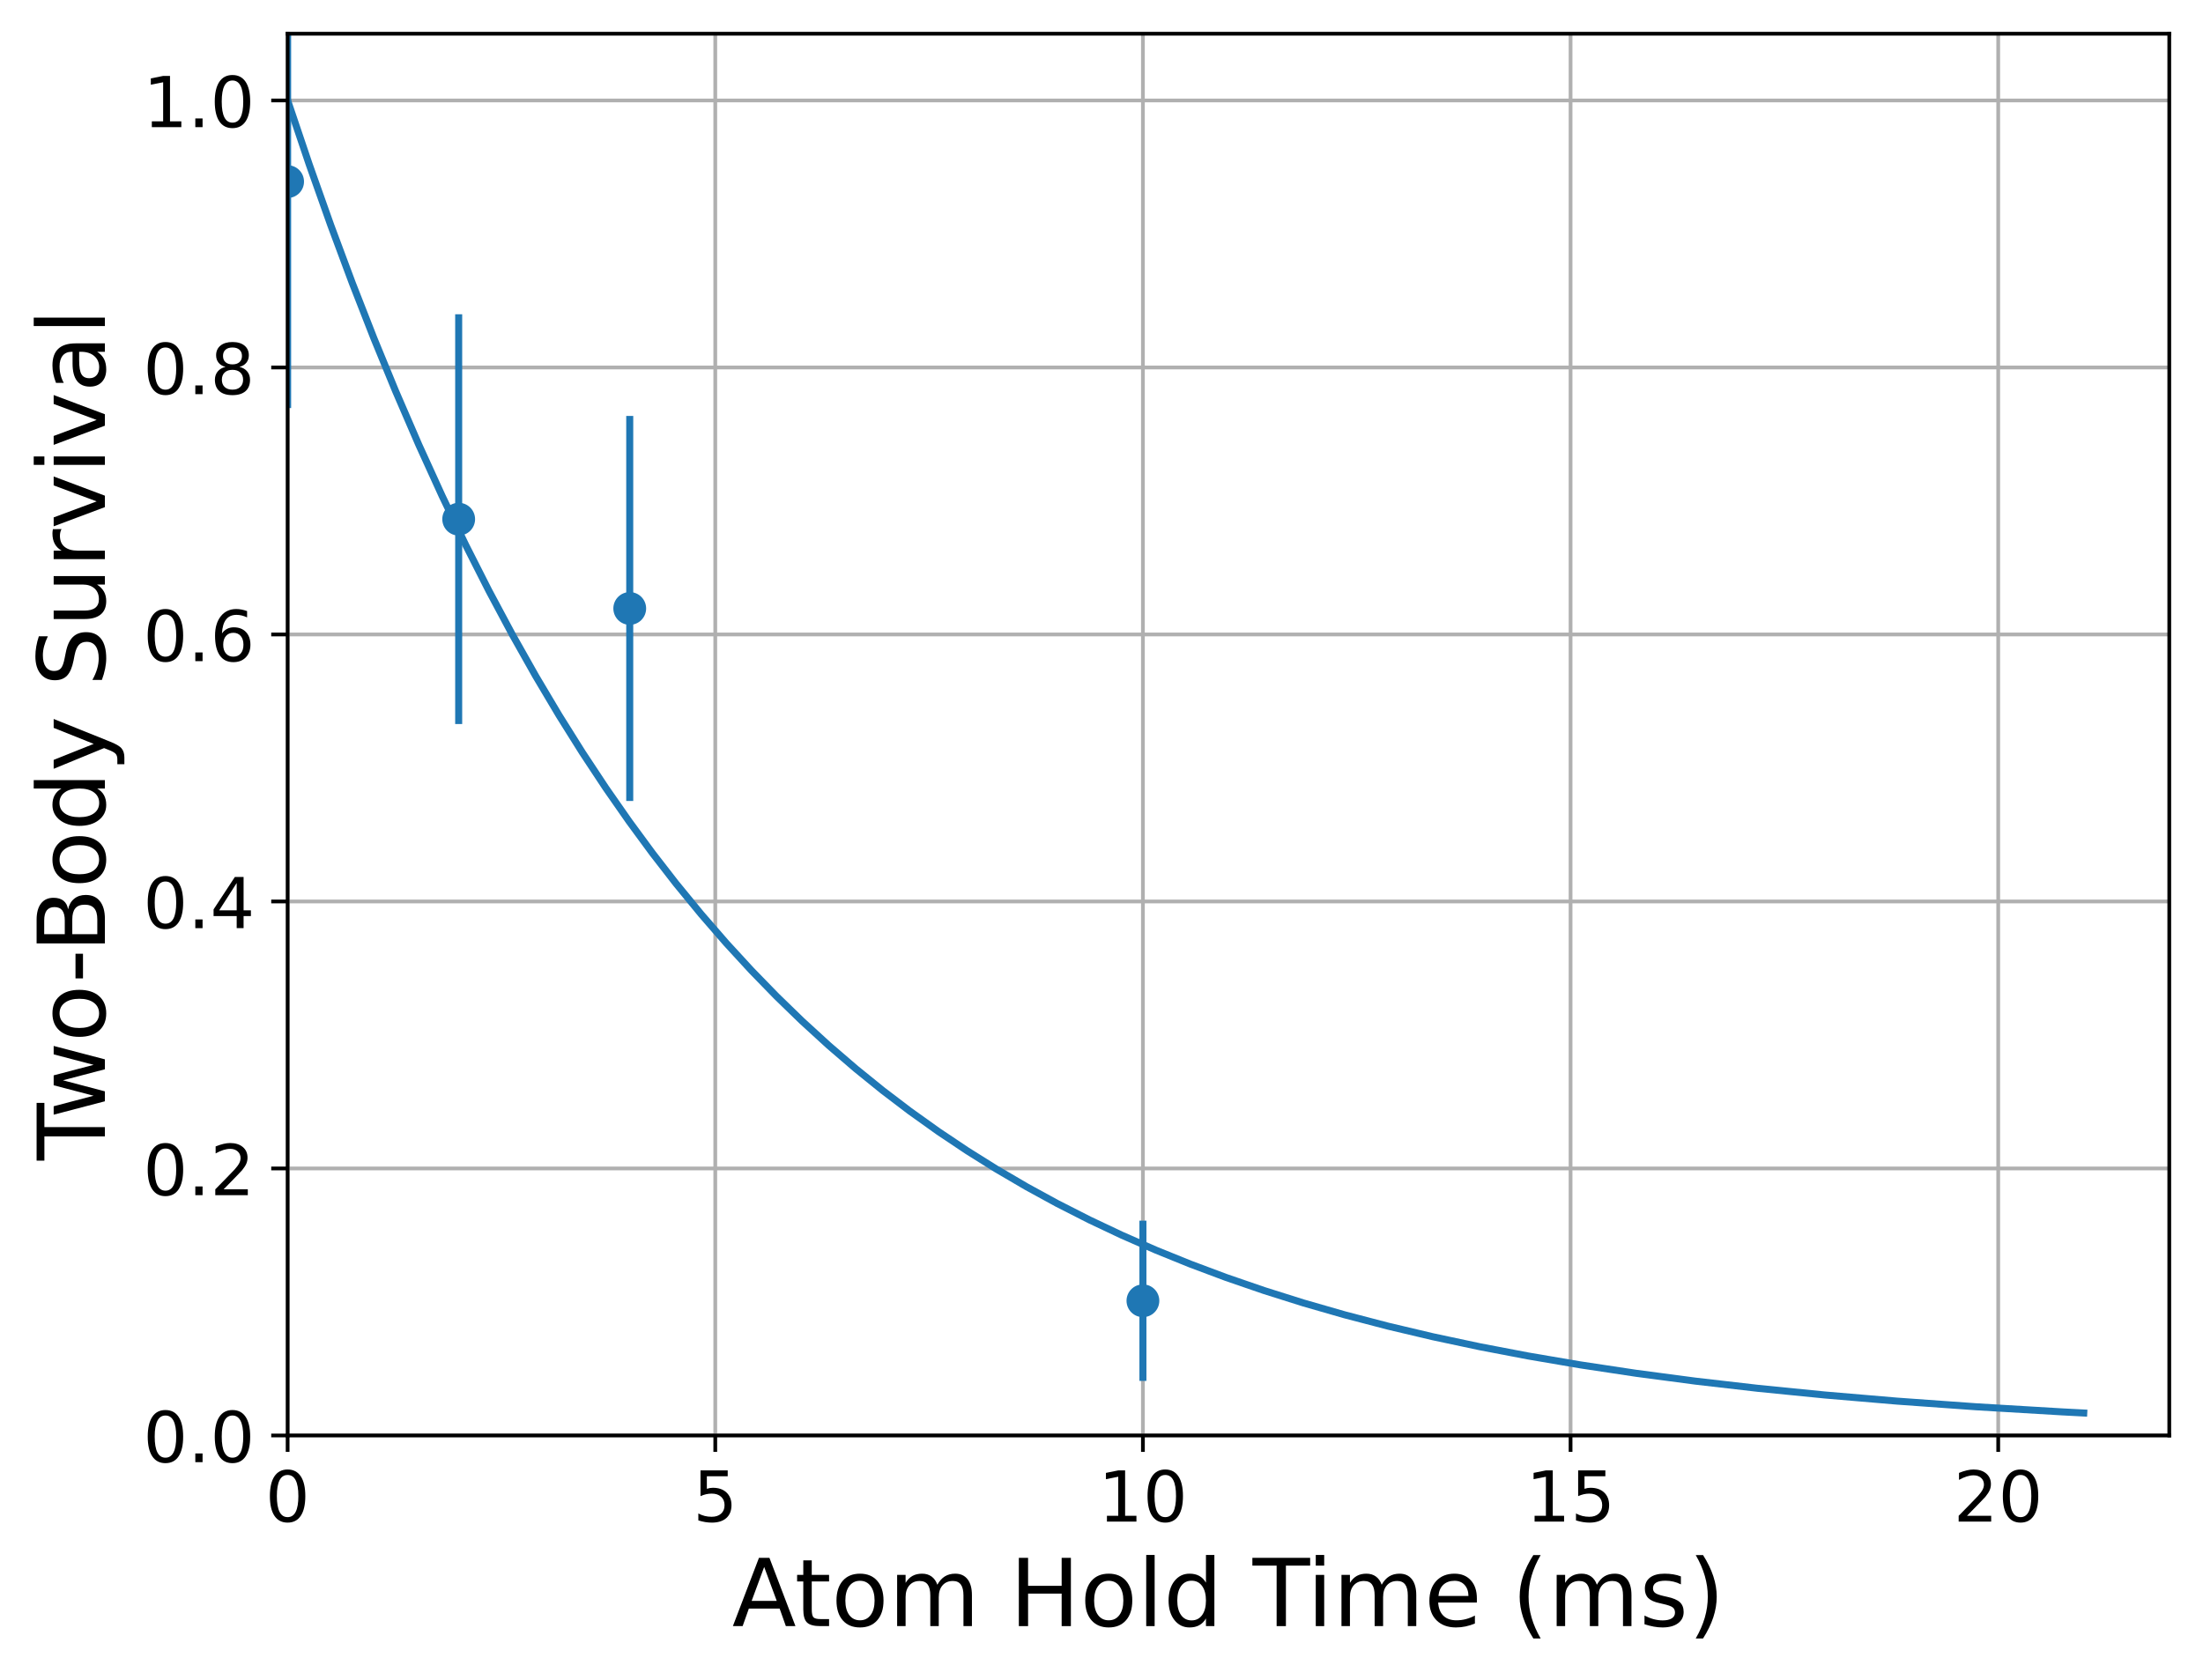
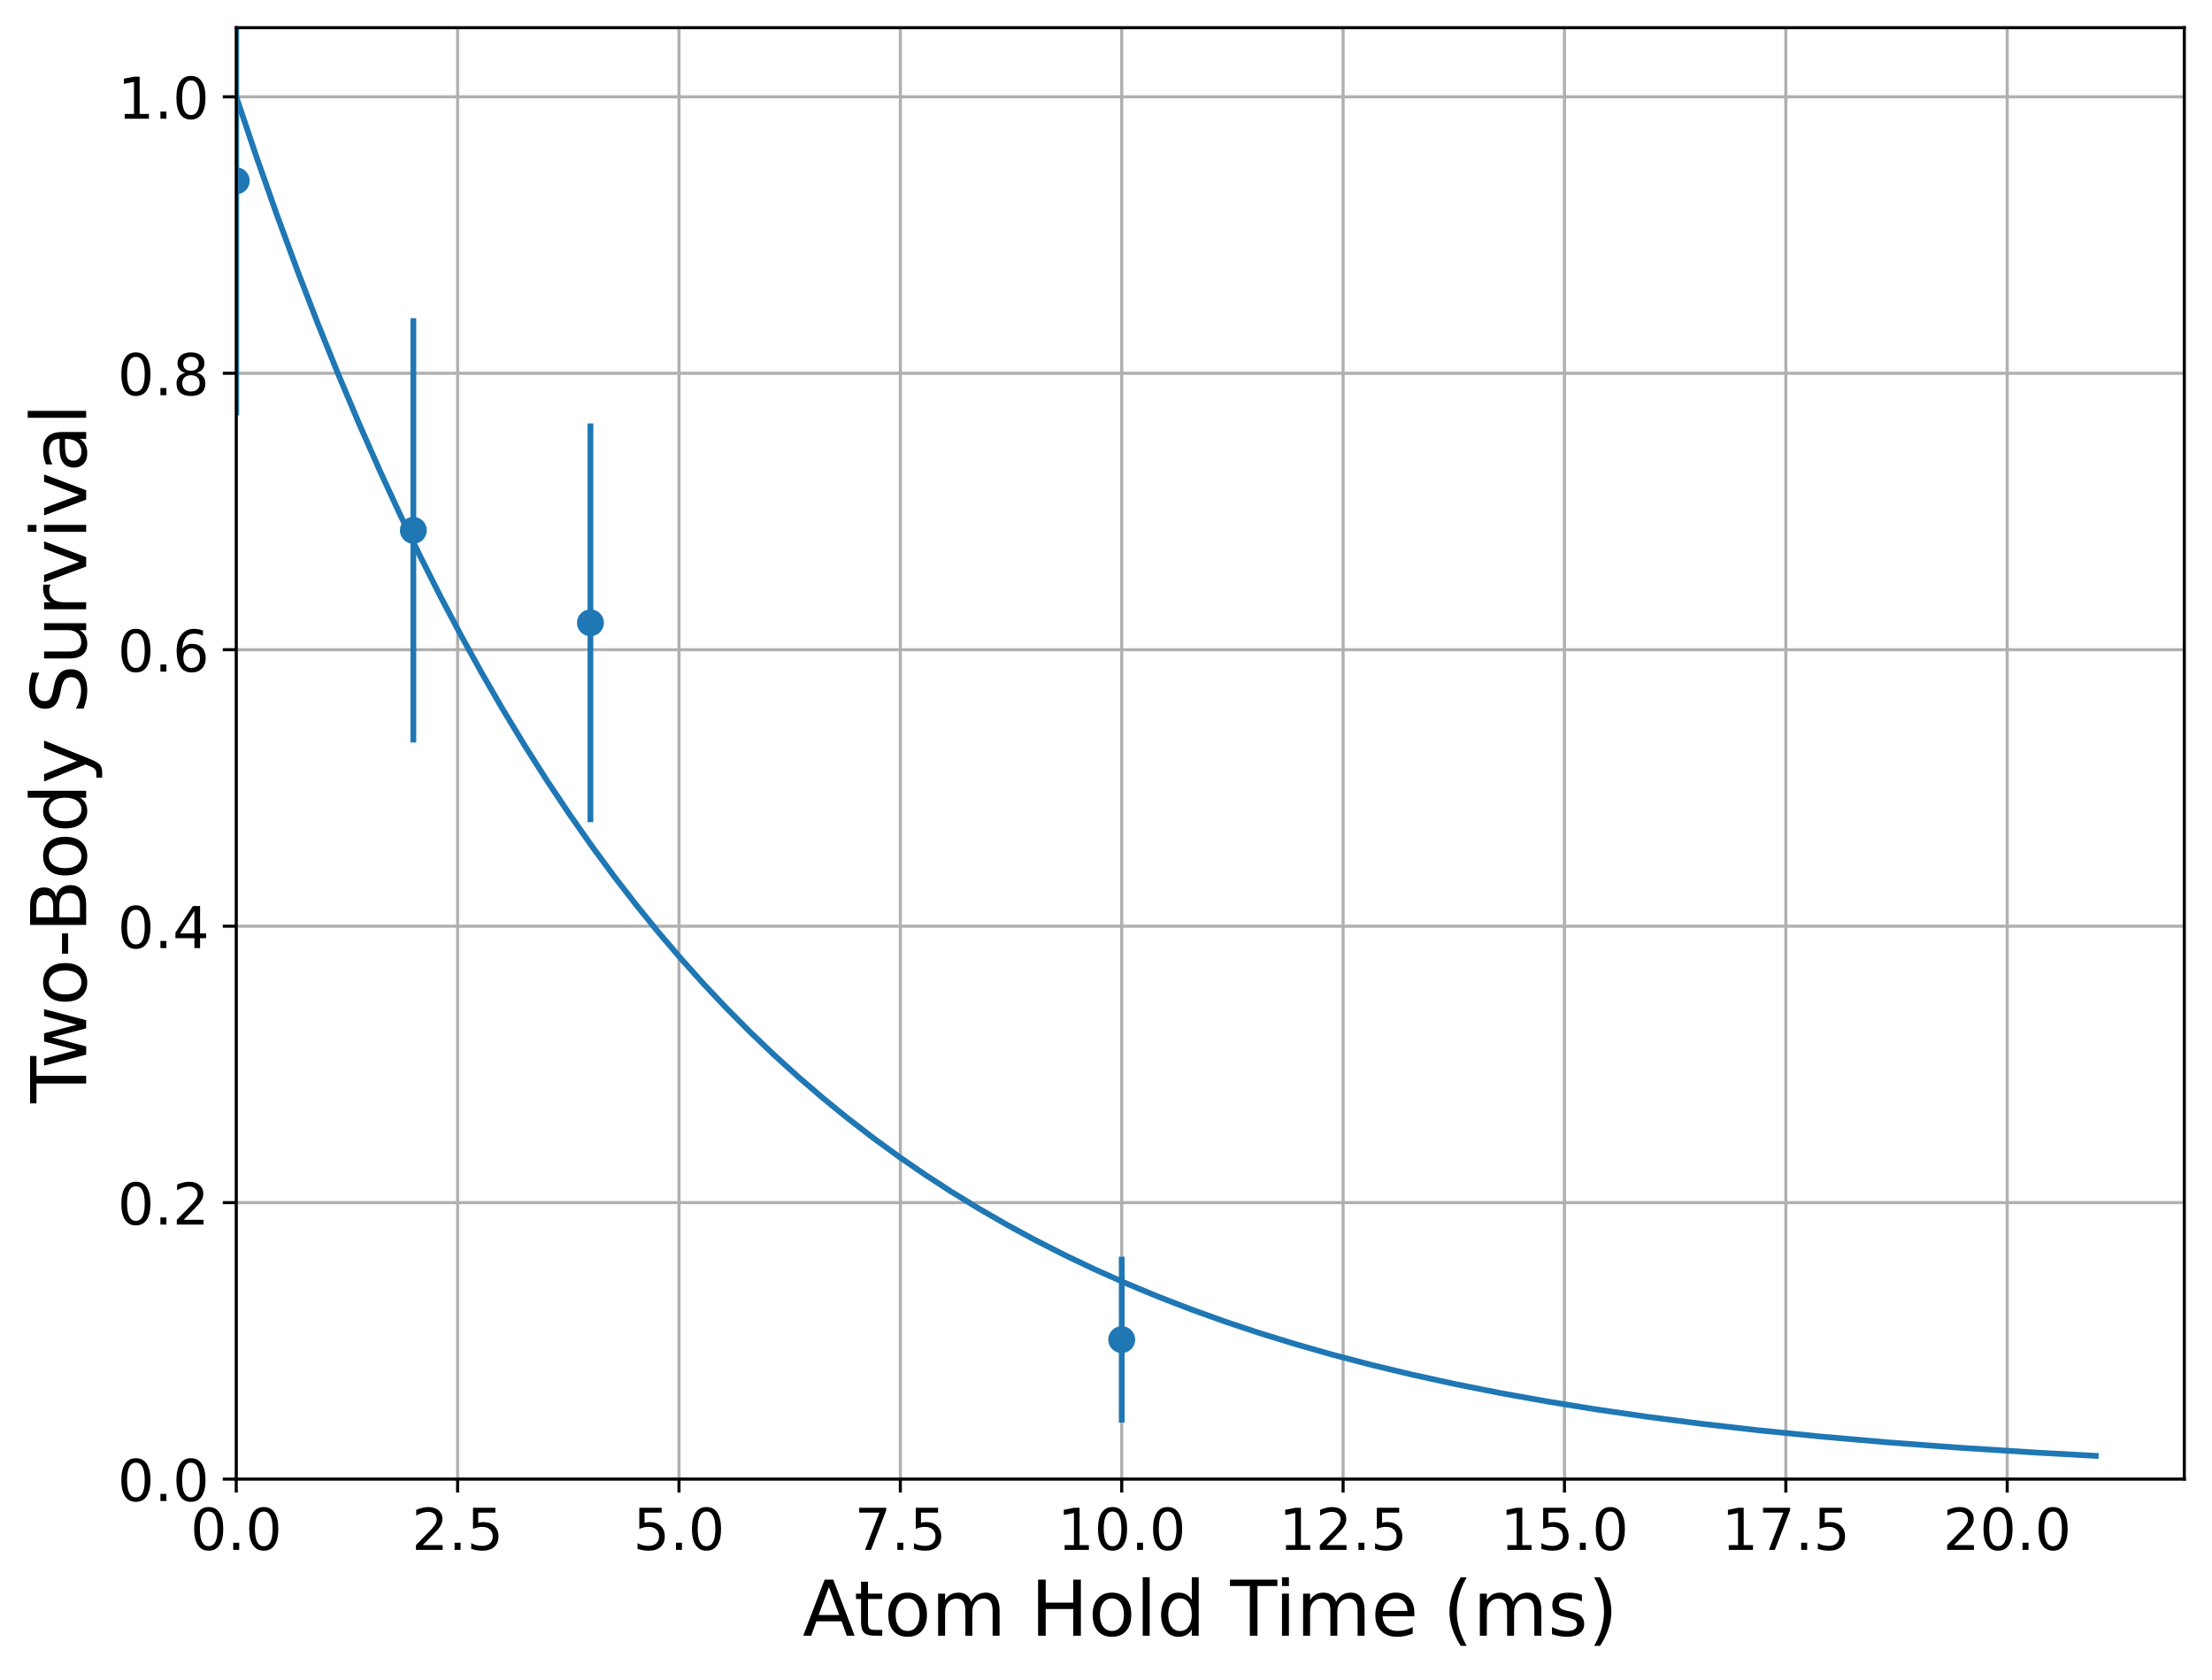
- <svg xmlns="http://www.w3.org/2000/svg" xmlns:xlink="http://www.w3.org/1999/xlink" height="358.649pt" version="1.1" viewBox="0 0 470.371 358.649" width="470.371pt">
+ <svg xmlns="http://www.w3.org/2000/svg" xmlns:xlink="http://www.w3.org/1999/xlink" height="436.613pt" version="1.1" viewBox="0 0 574.997 436.613" width="574.997pt">
  <defs>
    <style type="text/css">*{stroke-linecap:butt;stroke-linejoin:round;}</style>
  </defs>
  <g id="figure_1">
    <g id="patch_1">
-       <path d="M 0 358.649  L 470.371 358.649  L 470.371 0  L 0 0  z " style="fill:none;" />
+       <path d="M 0 436.613  L 574.997 436.613  L 574.997 0  L 0 0  z " style="fill:none;" />
    </g>
    <g id="axes_1">
      <g id="patch_2">
-         <path d="M 61.411 306.576  L 463.171 306.576  L 463.171 7.2  L 61.411 7.2  z " style="fill:none;" />
+         <path d="M 61.411 384.539  L 567.797 384.539  L 567.797 7.2  L 61.411 7.2  z " style="fill:none;" />
      </g>
      <g id="matplotlib.axis_1">
        <g id="xtick_1">
          <g id="line2d_1">
-             <path clip-path="url(#pc9671bac9c)" d="M 61.411 306.576  L 61.411 7.2  " style="fill:none;stroke:#b0b0b0;stroke-linecap:square;stroke-width:0.8;" />
+             <path clip-path="url(#p3cbeacc97d)" d="M 61.411 384.539  L 61.411 7.2  " style="fill:none;stroke:#b0b0b0;stroke-linecap:square;stroke-width:0.8;" />
          </g>
          <g id="line2d_2">
            <defs>
              <path d="M 0 0  L 0 3.5  " id="m005f0a59be" style="stroke:#000000;stroke-width:0.8;" />
            </defs>
            <g>
-               <use style="stroke:#000000;stroke-width:0.8;" x="61.411" xlink:href="#m005f0a59be" y="306.576" />
+               <use style="stroke:#000000;stroke-width:0.8;" x="61.411" xlink:href="#m005f0a59be" y="384.539" />
            </g>
          </g>
          <g id="text_1">
-             <g transform="translate(56.63906 324.9737)scale(0.15 -0.15)">
+             <g transform="translate(49.48359 402.9372)scale(0.15 -0.15)">
              <defs>
                <path d="M 31.781 66.406  Q 24.172 66.406 20.328 58.906  Q 16.5 51.422 16.5 36.375  Q 16.5 21.391 20.328 13.891  Q 24.172 6.391 31.781 6.391  Q 39.453 6.391 43.281 13.891  Q 47.125 21.391 47.125 36.375  Q 47.125 51.422 43.281 58.906  Q 39.453 66.406 31.781 66.406  z M 31.781 74.219  Q 44.047 74.219 50.516 64.516  Q 56.984 54.828 56.984 36.375  Q 56.984 17.969 50.516 8.266  Q 44.047 -1.422 31.781 -1.422  Q 19.531 -1.422 13.062 8.266  Q 6.594 17.969 6.594 36.375  Q 6.594 54.828 13.062 64.516  Q 19.531 74.219 31.781 74.219  z " id="DejaVuSans-48" />
-               </defs>
-               <use xlink:href="#DejaVuSans-48" />
+                 <path d="M 10.688 12.406  L 21 12.406  L 21 0  L 10.688 0  z " id="DejaVuSans-46" />
+               </defs>
+               <use xlink:href="#DejaVuSans-48" />
+               <use x="63.623" xlink:href="#DejaVuSans-46" />
+               <use x="95.41" xlink:href="#DejaVuSans-48" />
            </g>
          </g>
        </g>
        <g id="xtick_2">
          <g id="line2d_3">
-             <path clip-path="url(#pc9671bac9c)" d="M 152.72 306.576  L 152.72 7.2  " style="fill:none;stroke:#b0b0b0;stroke-linecap:square;stroke-width:0.8;" />
+             <path clip-path="url(#p3cbeacc97d)" d="M 118.955 384.539  L 118.955 7.2  " style="fill:none;stroke:#b0b0b0;stroke-linecap:square;stroke-width:0.8;" />
          </g>
          <g id="line2d_4">
            <g>
-               <use style="stroke:#000000;stroke-width:0.8;" x="152.72" xlink:href="#m005f0a59be" y="306.576" />
+               <use style="stroke:#000000;stroke-width:0.8;" x="118.955" xlink:href="#m005f0a59be" y="384.539" />
            </g>
          </g>
          <g id="text_2">
-             <g transform="translate(147.9482 324.9737)scale(0.15 -0.15)">
-               <defs>
+             <g transform="translate(107.0275 402.9372)scale(0.15 -0.15)">
+               <defs>
+                 <path d="M 19.188 8.297  L 53.609 8.297  L 53.609 0  L 7.328 0  L 7.328 8.297  Q 12.938 14.109 22.625 23.891  Q 32.328 33.688 34.812 36.531  Q 39.547 41.844 41.422 45.531  Q 43.312 49.219 43.312 52.781  Q 43.312 58.594 39.234 62.25  Q 35.156 65.922 28.609 65.922  Q 23.969 65.922 18.812 64.312  Q 13.672 62.703 7.812 59.422  L 7.812 69.391  Q 13.766 71.781 18.938 73  Q 24.125 74.219 28.422 74.219  Q 39.75 74.219 46.484 68.547  Q 53.219 62.891 53.219 53.422  Q 53.219 48.922 51.531 44.891  Q 49.859 40.875 45.406 35.406  Q 44.188 33.984 37.641 27.219  Q 31.109 20.453 19.188 8.297  z " id="DejaVuSans-50" />
                <path d="M 10.797 72.906  L 49.516 72.906  L 49.516 64.594  L 19.828 64.594  L 19.828 46.734  Q 21.969 47.469 24.109 47.828  Q 26.266 48.188 28.422 48.188  Q 40.625 48.188 47.75 41.5  Q 54.891 34.812 54.891 23.391  Q 54.891 11.625 47.562 5.094  Q 40.234 -1.422 26.906 -1.422  Q 22.312 -1.422 17.547 -0.641  Q 12.797 0.141 7.719 1.703  L 7.719 11.625  Q 12.109 9.234 16.797 8.062  Q 21.484 6.891 26.703 6.891  Q 35.156 6.891 40.078 11.328  Q 45.016 15.766 45.016 23.391  Q 45.016 31 40.078 35.438  Q 35.156 39.891 26.703 39.891  Q 22.75 39.891 18.812 39.016  Q 14.891 38.141 10.797 36.281  z " id="DejaVuSans-53" />
              </defs>
-               <use xlink:href="#DejaVuSans-53" />
+               <use xlink:href="#DejaVuSans-50" />
+               <use x="63.623" xlink:href="#DejaVuSans-46" />
+               <use x="95.41" xlink:href="#DejaVuSans-53" />
            </g>
          </g>
        </g>
        <g id="xtick_3">
          <g id="line2d_5">
-             <path clip-path="url(#pc9671bac9c)" d="M 244.029 306.576  L 244.029 7.2  " style="fill:none;stroke:#b0b0b0;stroke-linecap:square;stroke-width:0.8;" />
+             <path clip-path="url(#p3cbeacc97d)" d="M 176.499 384.539  L 176.499 7.2  " style="fill:none;stroke:#b0b0b0;stroke-linecap:square;stroke-width:0.8;" />
          </g>
          <g id="line2d_6">
            <g>
-               <use style="stroke:#000000;stroke-width:0.8;" x="244.029" xlink:href="#m005f0a59be" y="306.576" />
+               <use style="stroke:#000000;stroke-width:0.8;" x="176.499" xlink:href="#m005f0a59be" y="384.539" />
            </g>
          </g>
          <g id="text_3">
-             <g transform="translate(234.4854 324.9737)scale(0.15 -0.15)">
+             <g transform="translate(164.5714 402.9372)scale(0.15 -0.15)">
+               <use xlink:href="#DejaVuSans-53" />
+               <use x="63.623" xlink:href="#DejaVuSans-46" />
+               <use x="95.41" xlink:href="#DejaVuSans-48" />
+             </g>
+           </g>
+         </g>
+         <g id="xtick_4">
+           <g id="line2d_7">
+             <path clip-path="url(#p3cbeacc97d)" d="M 234.043 384.539  L 234.043 7.2  " style="fill:none;stroke:#b0b0b0;stroke-linecap:square;stroke-width:0.8;" />
+           </g>
+           <g id="line2d_8">
+             <g>
+               <use style="stroke:#000000;stroke-width:0.8;" x="234.043" xlink:href="#m005f0a59be" y="384.539" />
+             </g>
+           </g>
+           <g id="text_4">
+             <g transform="translate(222.1153 402.9372)scale(0.15 -0.15)">
+               <defs>
+                 <path d="M 8.203 72.906  L 55.078 72.906  L 55.078 68.703  L 28.609 0  L 18.312 0  L 43.219 64.594  L 8.203 64.594  z " id="DejaVuSans-55" />
+               </defs>
+               <use xlink:href="#DejaVuSans-55" />
+               <use x="63.623" xlink:href="#DejaVuSans-46" />
+               <use x="95.41" xlink:href="#DejaVuSans-53" />
+             </g>
+           </g>
+         </g>
+         <g id="xtick_5">
+           <g id="line2d_9">
+             <path clip-path="url(#p3cbeacc97d)" d="M 291.587 384.539  L 291.587 7.2  " style="fill:none;stroke:#b0b0b0;stroke-linecap:square;stroke-width:0.8;" />
+           </g>
+           <g id="line2d_10">
+             <g>
+               <use style="stroke:#000000;stroke-width:0.8;" x="291.587" xlink:href="#m005f0a59be" y="384.539" />
+             </g>
+           </g>
+           <g id="text_5">
+             <g transform="translate(274.8873 402.9372)scale(0.15 -0.15)">
              <defs>
                <path d="M 12.406 8.297  L 28.516 8.297  L 28.516 63.922  L 10.984 60.406  L 10.984 69.391  L 28.422 72.906  L 38.281 72.906  L 38.281 8.297  L 54.391 8.297  L 54.391 0  L 12.406 0  z " id="DejaVuSans-49" />
              </defs>
              <use xlink:href="#DejaVuSans-49" />
              <use x="63.623" xlink:href="#DejaVuSans-48" />
-             </g>
-           </g>
-         </g>
-         <g id="xtick_4">
-           <g id="line2d_7">
-             <path clip-path="url(#pc9671bac9c)" d="M 335.338 306.576  L 335.338 7.2  " style="fill:none;stroke:#b0b0b0;stroke-linecap:square;stroke-width:0.8;" />
-           </g>
-           <g id="line2d_8">
-             <g>
-               <use style="stroke:#000000;stroke-width:0.8;" x="335.338" xlink:href="#m005f0a59be" y="306.576" />
-             </g>
-           </g>
-           <g id="text_4">
-             <g transform="translate(325.7945 324.9737)scale(0.15 -0.15)">
+               <use x="127.246" xlink:href="#DejaVuSans-46" />
+               <use x="159.033" xlink:href="#DejaVuSans-48" />
+             </g>
+           </g>
+         </g>
+         <g id="xtick_6">
+           <g id="line2d_11">
+             <path clip-path="url(#p3cbeacc97d)" d="M 349.13 384.539  L 349.13 7.2  " style="fill:none;stroke:#b0b0b0;stroke-linecap:square;stroke-width:0.8;" />
+           </g>
+           <g id="line2d_12">
+             <g>
+               <use style="stroke:#000000;stroke-width:0.8;" x="349.13" xlink:href="#m005f0a59be" y="384.539" />
+             </g>
+           </g>
+           <g id="text_6">
+             <g transform="translate(332.4312 402.9372)scale(0.15 -0.15)">
+               <use xlink:href="#DejaVuSans-49" />
+               <use x="63.623" xlink:href="#DejaVuSans-50" />
+               <use x="127.246" xlink:href="#DejaVuSans-46" />
+               <use x="159.033" xlink:href="#DejaVuSans-53" />
+             </g>
+           </g>
+         </g>
+         <g id="xtick_7">
+           <g id="line2d_13">
+             <path clip-path="url(#p3cbeacc97d)" d="M 406.674 384.539  L 406.674 7.2  " style="fill:none;stroke:#b0b0b0;stroke-linecap:square;stroke-width:0.8;" />
+           </g>
+           <g id="line2d_14">
+             <g>
+               <use style="stroke:#000000;stroke-width:0.8;" x="406.674" xlink:href="#m005f0a59be" y="384.539" />
+             </g>
+           </g>
+           <g id="text_7">
+             <g transform="translate(389.9751 402.9372)scale(0.15 -0.15)">
              <use xlink:href="#DejaVuSans-49" />
              <use x="63.623" xlink:href="#DejaVuSans-53" />
-             </g>
-           </g>
-         </g>
-         <g id="xtick_5">
-           <g id="line2d_9">
-             <path clip-path="url(#pc9671bac9c)" d="M 426.647 306.576  L 426.647 7.2  " style="fill:none;stroke:#b0b0b0;stroke-linecap:square;stroke-width:0.8;" />
-           </g>
-           <g id="line2d_10">
-             <g>
-               <use style="stroke:#000000;stroke-width:0.8;" x="426.647" xlink:href="#m005f0a59be" y="306.576" />
-             </g>
-           </g>
-           <g id="text_5">
-             <g transform="translate(417.1036 324.9737)scale(0.15 -0.15)">
-               <defs>
-                 <path d="M 19.188 8.297  L 53.609 8.297  L 53.609 0  L 7.328 0  L 7.328 8.297  Q 12.938 14.109 22.625 23.891  Q 32.328 33.688 34.812 36.531  Q 39.547 41.844 41.422 45.531  Q 43.312 49.219 43.312 52.781  Q 43.312 58.594 39.234 62.25  Q 35.156 65.922 28.609 65.922  Q 23.969 65.922 18.812 64.312  Q 13.672 62.703 7.812 59.422  L 7.812 69.391  Q 13.766 71.781 18.938 73  Q 24.125 74.219 28.422 74.219  Q 39.75 74.219 46.484 68.547  Q 53.219 62.891 53.219 53.422  Q 53.219 48.922 51.531 44.891  Q 49.859 40.875 45.406 35.406  Q 44.188 33.984 37.641 27.219  Q 31.109 20.453 19.188 8.297  z " id="DejaVuSans-50" />
-               </defs>
+               <use x="127.246" xlink:href="#DejaVuSans-46" />
+               <use x="159.033" xlink:href="#DejaVuSans-48" />
+             </g>
+           </g>
+         </g>
+         <g id="xtick_8">
+           <g id="line2d_15">
+             <path clip-path="url(#p3cbeacc97d)" d="M 464.218 384.539  L 464.218 7.2  " style="fill:none;stroke:#b0b0b0;stroke-linecap:square;stroke-width:0.8;" />
+           </g>
+           <g id="line2d_16">
+             <g>
+               <use style="stroke:#000000;stroke-width:0.8;" x="464.218" xlink:href="#m005f0a59be" y="384.539" />
+             </g>
+           </g>
+           <g id="text_8">
+             <g transform="translate(447.519 402.9372)scale(0.15 -0.15)">
+               <use xlink:href="#DejaVuSans-49" />
+               <use x="63.623" xlink:href="#DejaVuSans-55" />
+               <use x="127.246" xlink:href="#DejaVuSans-46" />
+               <use x="159.033" xlink:href="#DejaVuSans-53" />
+             </g>
+           </g>
+         </g>
+         <g id="xtick_9">
+           <g id="line2d_17">
+             <path clip-path="url(#p3cbeacc97d)" d="M 521.762 384.539  L 521.762 7.2  " style="fill:none;stroke:#b0b0b0;stroke-linecap:square;stroke-width:0.8;" />
+           </g>
+           <g id="line2d_18">
+             <g>
+               <use style="stroke:#000000;stroke-width:0.8;" x="521.762" xlink:href="#m005f0a59be" y="384.539" />
+             </g>
+           </g>
+           <g id="text_9">
+             <g transform="translate(505.0629 402.9372)scale(0.15 -0.15)">
              <use xlink:href="#DejaVuSans-50" />
              <use x="63.623" xlink:href="#DejaVuSans-48" />
-             </g>
-           </g>
-         </g>
-         <g id="text_6">
-           <g transform="translate(156.3253 347.2901)scale(0.2 -0.2)">
+               <use x="127.246" xlink:href="#DejaVuSans-46" />
+               <use x="159.033" xlink:href="#DejaVuSans-48" />
+             </g>
+           </g>
+         </g>
+         <g id="text_10">
+           <g transform="translate(208.6385 425.2536)scale(0.2 -0.2)">
            <defs>
              <path d="M 34.188 63.188  L 20.797 26.906  L 47.609 26.906  z M 28.609 72.906  L 39.797 72.906  L 67.578 0  L 57.328 0  L 50.688 18.703  L 17.828 18.703  L 11.188 0  L 0.781 0  z " id="DejaVuSans-65" />
              <path d="M 18.312 70.219  L 18.312 54.688  L 36.812 54.688  L 36.812 47.703  L 18.312 47.703  L 18.312 18.016  Q 18.312 11.328 20.141 9.422  Q 21.969 7.516 27.594 7.516  L 36.812 7.516  L 36.812 0  L 27.594 0  Q 17.188 0 13.234 3.875  Q 9.281 7.766 9.281 18.016  L 9.281 47.703  L 2.688 47.703  L 2.688 54.688  L 9.281 54.688  L 9.281 70.219  z " id="DejaVuSans-116" />
              <path d="M 30.609 48.391  Q 23.391 48.391 19.188 42.75  Q 14.984 37.109 14.984 27.297  Q 14.984 17.484 19.156 11.844  Q 23.344 6.203 30.609 6.203  Q 37.797 6.203 41.984 11.859  Q 46.188 17.531 46.188 27.297  Q 46.188 37.016 41.984 42.703  Q 37.797 48.391 30.609 48.391  z M 30.609 56  Q 42.328 56 49.016 48.375  Q 55.719 40.766 55.719 27.297  Q 55.719 13.875 49.016 6.219  Q 42.328 -1.422 30.609 -1.422  Q 18.844 -1.422 12.172 6.219  Q 5.516 13.875 5.516 27.297  Q 5.516 40.766 12.172 48.375  Q 18.844 56 30.609 56  z " id="DejaVuSans-111" />
              <path d="M 52 44.188  Q 55.375 50.25 60.062 53.125  Q 64.75 56 71.094 56  Q 79.641 56 84.281 50.016  Q 88.922 44.047 88.922 33.016  L 88.922 0  L 79.891 0  L 79.891 32.719  Q 79.891 40.578 77.094 44.375  Q 74.312 48.188 68.609 48.188  Q 61.625 48.188 57.562 43.547  Q 53.516 38.922 53.516 30.906  L 53.516 0  L 44.484 0  L 44.484 32.719  Q 44.484 40.625 41.703 44.406  Q 38.922 48.188 33.109 48.188  Q 26.219 48.188 22.156 43.531  Q 18.109 38.875 18.109 30.906  L 18.109 0  L 9.078 0  L 9.078 54.688  L 18.109 54.688  L 18.109 46.188  Q 21.188 51.219 25.484 53.609  Q 29.781 56 35.688 56  Q 41.656 56 45.828 52.969  Q 50 49.953 52 44.188  z " id="DejaVuSans-109" />
              <path id="DejaVuSans-32" />
              <path d="M 9.812 72.906  L 19.672 72.906  L 19.672 43.016  L 55.516 43.016  L 55.516 72.906  L 65.375 72.906  L 65.375 0  L 55.516 0  L 55.516 34.719  L 19.672 34.719  L 19.672 0  L 9.812 0  z " id="DejaVuSans-72" />
              <path d="M 9.422 75.984  L 18.406 75.984  L 18.406 0  L 9.422 0  z " id="DejaVuSans-108" />
              <path d="M 45.406 46.391  L 45.406 75.984  L 54.391 75.984  L 54.391 0  L 45.406 0  L 45.406 8.203  Q 42.578 3.328 38.25 0.953  Q 33.938 -1.422 27.875 -1.422  Q 17.969 -1.422 11.734 6.484  Q 5.516 14.406 5.516 27.297  Q 5.516 40.188 11.734 48.094  Q 17.969 56 27.875 56  Q 33.938 56 38.25 53.625  Q 42.578 51.266 45.406 46.391  z M 14.797 27.297  Q 14.797 17.391 18.875 11.75  Q 22.953 6.109 30.078 6.109  Q 37.203 6.109 41.297 11.75  Q 45.406 17.391 45.406 27.297  Q 45.406 37.203 41.297 42.844  Q 37.203 48.484 30.078 48.484  Q 22.953 48.484 18.875 42.844  Q 14.797 37.203 14.797 27.297  z " id="DejaVuSans-100" />
              <path d="M -0.297 72.906  L 61.375 72.906  L 61.375 64.594  L 35.5 64.594  L 35.5 0  L 25.594 0  L 25.594 64.594  L -0.297 64.594  z " id="DejaVuSans-84" />
              <path d="M 9.422 54.688  L 18.406 54.688  L 18.406 0  L 9.422 0  z M 9.422 75.984  L 18.406 75.984  L 18.406 64.594  L 9.422 64.594  z " id="DejaVuSans-105" />
              <path d="M 56.203 29.594  L 56.203 25.203  L 14.891 25.203  Q 15.484 15.922 20.484 11.062  Q 25.484 6.203 34.422 6.203  Q 39.594 6.203 44.453 7.469  Q 49.312 8.734 54.109 11.281  L 54.109 2.781  Q 49.266 0.734 44.188 -0.344  Q 39.109 -1.422 33.891 -1.422  Q 20.797 -1.422 13.156 6.188  Q 5.516 13.812 5.516 26.812  Q 5.516 40.234 12.766 48.109  Q 20.016 56 32.328 56  Q 43.359 56 49.781 48.891  Q 56.203 41.797 56.203 29.594  z M 47.219 32.234  Q 47.125 39.594 43.094 43.984  Q 39.062 48.391 32.422 48.391  Q 24.906 48.391 20.391 44.141  Q 15.875 39.891 15.188 32.172  z " id="DejaVuSans-101" />
              <path d="M 31 75.875  Q 24.469 64.656 21.281 53.656  Q 18.109 42.672 18.109 31.391  Q 18.109 20.125 21.312 9.062  Q 24.516 -2 31 -13.188  L 23.188 -13.188  Q 15.875 -1.703 12.234 9.375  Q 8.594 20.453 8.594 31.391  Q 8.594 42.281 12.203 53.312  Q 15.828 64.359 23.188 75.875  z " id="DejaVuSans-40" />
              <path d="M 44.281 53.078  L 44.281 44.578  Q 40.484 46.531 36.375 47.5  Q 32.281 48.484 27.875 48.484  Q 21.188 48.484 17.844 46.438  Q 14.5 44.391 14.5 40.281  Q 14.5 37.156 16.891 35.375  Q 19.281 33.594 26.516 31.984  L 29.594 31.297  Q 39.156 29.25 43.188 25.516  Q 47.219 21.781 47.219 15.094  Q 47.219 7.469 41.188 3.016  Q 35.156 -1.422 24.609 -1.422  Q 20.219 -1.422 15.453 -0.562  Q 10.688 0.297 5.422 2  L 5.422 11.281  Q 10.406 8.688 15.234 7.391  Q 20.062 6.109 24.812 6.109  Q 31.156 6.109 34.562 8.281  Q 37.984 10.453 37.984 14.406  Q 37.984 18.062 35.516 20.016  Q 33.062 21.969 24.703 23.781  L 21.578 24.516  Q 13.234 26.266 9.516 29.906  Q 5.812 33.547 5.812 39.891  Q 5.812 47.609 11.281 51.797  Q 16.75 56 26.812 56  Q 31.781 56 36.172 55.266  Q 40.578 54.547 44.281 53.078  z " id="DejaVuSans-115" />
              <path d="M 8.016 75.875  L 15.828 75.875  Q 23.141 64.359 26.781 53.312  Q 30.422 42.281 30.422 31.391  Q 30.422 20.453 26.781 9.375  Q 23.141 -1.703 15.828 -13.188  L 8.016 -13.188  Q 14.5 -2 17.703 9.062  Q 20.906 20.125 20.906 31.391  Q 20.906 42.672 17.703 53.656  Q 14.5 64.656 8.016 75.875  z " id="DejaVuSans-41" />
            </defs>
            <use xlink:href="#DejaVuSans-65" />
            <use x="66.658" xlink:href="#DejaVuSans-116" />
            <use x="105.867" xlink:href="#DejaVuSans-111" />
            <use x="167.049" xlink:href="#DejaVuSans-109" />
            <use x="264.461" xlink:href="#DejaVuSans-32" />
            <use x="296.248" xlink:href="#DejaVuSans-72" />
            <use x="371.443" xlink:href="#DejaVuSans-111" />
            <use x="432.625" xlink:href="#DejaVuSans-108" />
            <use x="460.408" xlink:href="#DejaVuSans-100" />
            <use x="523.885" xlink:href="#DejaVuSans-32" />
            <use x="555.672" xlink:href="#DejaVuSans-84" />
            <use x="613.631" xlink:href="#DejaVuSans-105" />
            <use x="641.414" xlink:href="#DejaVuSans-109" />
            <use x="738.826" xlink:href="#DejaVuSans-101" />
            <use x="800.35" xlink:href="#DejaVuSans-32" />
            <use x="832.137" xlink:href="#DejaVuSans-40" />
            <use x="871.15" xlink:href="#DejaVuSans-109" />
            <use x="968.562" xlink:href="#DejaVuSans-115" />
            <use x="1020.662" xlink:href="#DejaVuSans-41" />
          </g>
        </g>
      </g>
      <g id="matplotlib.axis_2">
        <g id="ytick_1">
-           <g id="line2d_11">
-             <path clip-path="url(#pc9671bac9c)" d="M 61.411 306.576  L 463.171 306.576  " style="fill:none;stroke:#b0b0b0;stroke-linecap:square;stroke-width:0.8;" />
-           </g>
-           <g id="line2d_12">
+           <g id="line2d_19">
+             <path clip-path="url(#p3cbeacc97d)" d="M 61.411 384.539  L 567.797 384.539  " style="fill:none;stroke:#b0b0b0;stroke-linecap:square;stroke-width:0.8;" />
+           </g>
+           <g id="line2d_20">
            <defs>
              <path d="M 0 0  L -3.5 0  " id="mc3ce260a5b" style="stroke:#000000;stroke-width:0.8;" />
            </defs>
            <g>
-               <use style="stroke:#000000;stroke-width:0.8;" x="61.411" xlink:href="#mc3ce260a5b" y="306.576" />
-             </g>
-           </g>
-           <g id="text_7">
-             <g transform="translate(30.55625 312.2748)scale(0.15 -0.15)">
-               <defs>
-                 <path d="M 10.688 12.406  L 21 12.406  L 21 0  L 10.688 0  z " id="DejaVuSans-46" />
-               </defs>
+               <use style="stroke:#000000;stroke-width:0.8;" x="61.411" xlink:href="#mc3ce260a5b" y="384.539" />
+             </g>
+           </g>
+           <g id="text_11">
+             <g transform="translate(30.55625 390.2383)scale(0.15 -0.15)">
              <use xlink:href="#DejaVuSans-48" />
              <use x="63.623" xlink:href="#DejaVuSans-46" />
              <use x="95.41" xlink:href="#DejaVuSans-48" />
            </g>
          </g>
        </g>
        <g id="ytick_2">
-           <g id="line2d_13">
-             <path clip-path="url(#pc9671bac9c)" d="M 61.411 249.552  L 463.171 249.552  " style="fill:none;stroke:#b0b0b0;stroke-linecap:square;stroke-width:0.8;" />
-           </g>
-           <g id="line2d_14">
-             <g>
-               <use style="stroke:#000000;stroke-width:0.8;" x="61.411" xlink:href="#mc3ce260a5b" y="249.552" />
-             </g>
-           </g>
-           <g id="text_8">
-             <g transform="translate(30.55625 255.2508)scale(0.15 -0.15)">
+           <g id="line2d_21">
+             <path clip-path="url(#p3cbeacc97d)" d="M 61.411 312.665  L 567.797 312.665  " style="fill:none;stroke:#b0b0b0;stroke-linecap:square;stroke-width:0.8;" />
+           </g>
+           <g id="line2d_22">
+             <g>
+               <use style="stroke:#000000;stroke-width:0.8;" x="61.411" xlink:href="#mc3ce260a5b" y="312.665" />
+             </g>
+           </g>
+           <g id="text_12">
+             <g transform="translate(30.55625 318.3641)scale(0.15 -0.15)">
              <use xlink:href="#DejaVuSans-48" />
              <use x="63.623" xlink:href="#DejaVuSans-46" />
              <use x="95.41" xlink:href="#DejaVuSans-50" />
            </g>
          </g>
        </g>
        <g id="ytick_3">
-           <g id="line2d_15">
-             <path clip-path="url(#pc9671bac9c)" d="M 61.411 192.528  L 463.171 192.528  " style="fill:none;stroke:#b0b0b0;stroke-linecap:square;stroke-width:0.8;" />
-           </g>
-           <g id="line2d_16">
-             <g>
-               <use style="stroke:#000000;stroke-width:0.8;" x="61.411" xlink:href="#mc3ce260a5b" y="192.528" />
-             </g>
-           </g>
-           <g id="text_9">
-             <g transform="translate(30.55625 198.2268)scale(0.15 -0.15)">
+           <g id="line2d_23">
+             <path clip-path="url(#p3cbeacc97d)" d="M 61.411 240.791  L 567.797 240.791  " style="fill:none;stroke:#b0b0b0;stroke-linecap:square;stroke-width:0.8;" />
+           </g>
+           <g id="line2d_24">
+             <g>
+               <use style="stroke:#000000;stroke-width:0.8;" x="61.411" xlink:href="#mc3ce260a5b" y="240.791" />
+             </g>
+           </g>
+           <g id="text_13">
+             <g transform="translate(30.55625 246.4899)scale(0.15 -0.15)">
              <defs>
                <path d="M 37.797 64.312  L 12.891 25.391  L 37.797 25.391  z M 35.203 72.906  L 47.609 72.906  L 47.609 25.391  L 58.016 25.391  L 58.016 17.188  L 47.609 17.188  L 47.609 0  L 37.797 0  L 37.797 17.188  L 4.891 17.188  L 4.891 26.703  z " id="DejaVuSans-52" />
              </defs>
              <use xlink:href="#DejaVuSans-48" />
              <use x="63.623" xlink:href="#DejaVuSans-46" />
              <use x="95.41" xlink:href="#DejaVuSans-52" />
            </g>
          </g>
        </g>
        <g id="ytick_4">
-           <g id="line2d_17">
-             <path clip-path="url(#pc9671bac9c)" d="M 61.411 135.504  L 463.171 135.504  " style="fill:none;stroke:#b0b0b0;stroke-linecap:square;stroke-width:0.8;" />
-           </g>
-           <g id="line2d_18">
-             <g>
-               <use style="stroke:#000000;stroke-width:0.8;" x="61.411" xlink:href="#mc3ce260a5b" y="135.504" />
-             </g>
-           </g>
-           <g id="text_10">
-             <g transform="translate(30.55625 141.2028)scale(0.15 -0.15)">
+           <g id="line2d_25">
+             <path clip-path="url(#p3cbeacc97d)" d="M 61.411 168.917  L 567.797 168.917  " style="fill:none;stroke:#b0b0b0;stroke-linecap:square;stroke-width:0.8;" />
+           </g>
+           <g id="line2d_26">
+             <g>
+               <use style="stroke:#000000;stroke-width:0.8;" x="61.411" xlink:href="#mc3ce260a5b" y="168.917" />
+             </g>
+           </g>
+           <g id="text_14">
+             <g transform="translate(30.55625 174.6158)scale(0.15 -0.15)">
              <defs>
                <path d="M 33.016 40.375  Q 26.375 40.375 22.484 35.828  Q 18.609 31.297 18.609 23.391  Q 18.609 15.531 22.484 10.953  Q 26.375 6.391 33.016 6.391  Q 39.656 6.391 43.531 10.953  Q 47.406 15.531 47.406 23.391  Q 47.406 31.297 43.531 35.828  Q 39.656 40.375 33.016 40.375  z M 52.594 71.297  L 52.594 62.312  Q 48.875 64.062 45.094 64.984  Q 41.312 65.922 37.594 65.922  Q 27.828 65.922 22.672 59.328  Q 17.531 52.734 16.797 39.406  Q 19.672 43.656 24.016 45.922  Q 28.375 48.188 33.594 48.188  Q 44.578 48.188 50.953 41.516  Q 57.328 34.859 57.328 23.391  Q 57.328 12.156 50.688 5.359  Q 44.047 -1.422 33.016 -1.422  Q 20.359 -1.422 13.672 8.266  Q 6.984 17.969 6.984 36.375  Q 6.984 53.656 15.188 63.938  Q 23.391 74.219 37.203 74.219  Q 40.922 74.219 44.703 73.484  Q 48.484 72.75 52.594 71.297  z " id="DejaVuSans-54" />
              </defs>
              <use xlink:href="#DejaVuSans-48" />
              <use x="63.623" xlink:href="#DejaVuSans-46" />
              <use x="95.41" xlink:href="#DejaVuSans-54" />
            </g>
          </g>
        </g>
        <g id="ytick_5">
-           <g id="line2d_19">
-             <path clip-path="url(#pc9671bac9c)" d="M 61.411 78.48  L 463.171 78.48  " style="fill:none;stroke:#b0b0b0;stroke-linecap:square;stroke-width:0.8;" />
-           </g>
-           <g id="line2d_20">
-             <g>
-               <use style="stroke:#000000;stroke-width:0.8;" x="61.411" xlink:href="#mc3ce260a5b" y="78.48" />
-             </g>
-           </g>
-           <g id="text_11">
-             <g transform="translate(30.55625 84.17883)scale(0.15 -0.15)">
+           <g id="line2d_27">
+             <path clip-path="url(#p3cbeacc97d)" d="M 61.411 97.043  L 567.797 97.043  " style="fill:none;stroke:#b0b0b0;stroke-linecap:square;stroke-width:0.8;" />
+           </g>
+           <g id="line2d_28">
+             <g>
+               <use style="stroke:#000000;stroke-width:0.8;" x="61.411" xlink:href="#mc3ce260a5b" y="97.043" />
+             </g>
+           </g>
+           <g id="text_15">
+             <g transform="translate(30.55625 102.7416)scale(0.15 -0.15)">
              <defs>
                <path d="M 31.781 34.625  Q 24.75 34.625 20.719 30.859  Q 16.703 27.094 16.703 20.516  Q 16.703 13.922 20.719 10.156  Q 24.75 6.391 31.781 6.391  Q 38.812 6.391 42.859 10.172  Q 46.922 13.969 46.922 20.516  Q 46.922 27.094 42.891 30.859  Q 38.875 34.625 31.781 34.625  z M 21.922 38.812  Q 15.578 40.375 12.031 44.719  Q 8.5 49.078 8.5 55.328  Q 8.5 64.062 14.719 69.141  Q 20.953 74.219 31.781 74.219  Q 42.672 74.219 48.875 69.141  Q 55.078 64.062 55.078 55.328  Q 55.078 49.078 51.531 44.719  Q 48 40.375 41.703 38.812  Q 48.828 37.156 52.797 32.312  Q 56.781 27.484 56.781 20.516  Q 56.781 9.906 50.312 4.234  Q 43.844 -1.422 31.781 -1.422  Q 19.734 -1.422 13.25 4.234  Q 6.781 9.906 6.781 20.516  Q 6.781 27.484 10.781 32.312  Q 14.797 37.156 21.922 38.812  z M 18.312 54.391  Q 18.312 48.734 21.844 45.562  Q 25.391 42.391 31.781 42.391  Q 38.141 42.391 41.719 45.562  Q 45.312 48.734 45.312 54.391  Q 45.312 60.062 41.719 63.234  Q 38.141 66.406 31.781 66.406  Q 25.391 66.406 21.844 63.234  Q 18.312 60.062 18.312 54.391  z " id="DejaVuSans-56" />
              </defs>
              <use xlink:href="#DejaVuSans-48" />
              <use x="63.623" xlink:href="#DejaVuSans-46" />
              <use x="95.41" xlink:href="#DejaVuSans-56" />
            </g>
          </g>
        </g>
        <g id="ytick_6">
-           <g id="line2d_21">
-             <path clip-path="url(#pc9671bac9c)" d="M 61.411 21.456  L 463.171 21.456  " style="fill:none;stroke:#b0b0b0;stroke-linecap:square;stroke-width:0.8;" />
-           </g>
-           <g id="line2d_22">
-             <g>
-               <use style="stroke:#000000;stroke-width:0.8;" x="61.411" xlink:href="#mc3ce260a5b" y="21.456" />
-             </g>
-           </g>
-           <g id="text_12">
-             <g transform="translate(30.55625 27.15483)scale(0.15 -0.15)">
+           <g id="line2d_29">
+             <path clip-path="url(#p3cbeacc97d)" d="M 61.411 25.169  L 567.797 25.169  " style="fill:none;stroke:#b0b0b0;stroke-linecap:square;stroke-width:0.8;" />
+           </g>
+           <g id="line2d_30">
+             <g>
+               <use style="stroke:#000000;stroke-width:0.8;" x="61.411" xlink:href="#mc3ce260a5b" y="25.169" />
+             </g>
+           </g>
+           <g id="text_16">
+             <g transform="translate(30.55625 30.86738)scale(0.15 -0.15)">
              <use xlink:href="#DejaVuSans-49" />
              <use x="63.623" xlink:href="#DejaVuSans-46" />
              <use x="95.41" xlink:href="#DejaVuSans-48" />
            </g>
          </g>
        </g>
-         <g id="text_13">
-           <g transform="translate(22.39688 247.8193)rotate(-90)scale(0.2 -0.2)">
+         <g id="text_17">
+           <g transform="translate(22.39688 286.801)rotate(-90)scale(0.2 -0.2)">
            <defs>
              <path d="M 4.203 54.688  L 13.188 54.688  L 24.422 12.016  L 35.594 54.688  L 46.188 54.688  L 57.422 12.016  L 68.609 54.688  L 77.594 54.688  L 63.281 0  L 52.688 0  L 40.922 44.828  L 29.109 0  L 18.5 0  z " id="DejaVuSans-119" />
              <path d="M 4.891 31.391  L 31.203 31.391  L 31.203 23.391  L 4.891 23.391  z " id="DejaVuSans-45" />
              <path d="M 19.672 34.812  L 19.672 8.109  L 35.5 8.109  Q 43.453 8.109 47.281 11.406  Q 51.125 14.703 51.125 21.484  Q 51.125 28.328 47.281 31.562  Q 43.453 34.812 35.5 34.812  z M 19.672 64.797  L 19.672 42.828  L 34.281 42.828  Q 41.5 42.828 45.031 45.531  Q 48.578 48.25 48.578 53.812  Q 48.578 59.328 45.031 62.062  Q 41.5 64.797 34.281 64.797  z M 9.812 72.906  L 35.016 72.906  Q 46.297 72.906 52.391 68.219  Q 58.5 63.531 58.5 54.891  Q 58.5 48.188 55.375 44.234  Q 52.25 40.281 46.188 39.312  Q 53.469 37.75 57.5 32.781  Q 61.531 27.828 61.531 20.406  Q 61.531 10.641 54.891 5.312  Q 48.25 0 35.984 0  L 9.812 0  z " id="DejaVuSans-66" />
              <path d="M 32.172 -5.078  Q 28.375 -14.844 24.75 -17.812  Q 21.141 -20.797 15.094 -20.797  L 7.906 -20.797  L 7.906 -13.281  L 13.188 -13.281  Q 16.891 -13.281 18.938 -11.516  Q 21 -9.766 23.484 -3.219  L 25.094 0.875  L 2.984 54.688  L 12.5 54.688  L 29.594 11.922  L 46.688 54.688  L 56.203 54.688  z " id="DejaVuSans-121" />
              <path d="M 53.516 70.516  L 53.516 60.891  Q 47.906 63.578 42.922 64.891  Q 37.938 66.219 33.297 66.219  Q 25.25 66.219 20.875 63.094  Q 16.5 59.969 16.5 54.203  Q 16.5 49.359 19.406 46.891  Q 22.312 44.438 30.422 42.922  L 36.375 41.703  Q 47.406 39.594 52.656 34.297  Q 57.906 29 57.906 20.125  Q 57.906 9.516 50.797 4.047  Q 43.703 -1.422 29.984 -1.422  Q 24.812 -1.422 18.969 -0.25  Q 13.141 0.922 6.891 3.219  L 6.891 13.375  Q 12.891 10.016 18.656 8.297  Q 24.422 6.594 29.984 6.594  Q 38.422 6.594 43.016 9.906  Q 47.609 13.234 47.609 19.391  Q 47.609 24.75 44.312 27.781  Q 41.016 30.812 33.5 32.328  L 27.484 33.5  Q 16.453 35.688 11.516 40.375  Q 6.594 45.062 6.594 53.422  Q 6.594 63.094 13.406 68.656  Q 20.219 74.219 32.172 74.219  Q 37.312 74.219 42.625 73.281  Q 47.953 72.359 53.516 70.516  z " id="DejaVuSans-83" />
              <path d="M 8.5 21.578  L 8.5 54.688  L 17.484 54.688  L 17.484 21.922  Q 17.484 14.156 20.5 10.266  Q 23.531 6.391 29.594 6.391  Q 36.859 6.391 41.078 11.031  Q 45.312 15.672 45.312 23.688  L 45.312 54.688  L 54.297 54.688  L 54.297 0  L 45.312 0  L 45.312 8.406  Q 42.047 3.422 37.719 1  Q 33.406 -1.422 27.688 -1.422  Q 18.266 -1.422 13.375 4.438  Q 8.5 10.297 8.5 21.578  z M 31.109 56  z " id="DejaVuSans-117" />
              <path d="M 41.109 46.297  Q 39.594 47.172 37.812 47.578  Q 36.031 48 33.891 48  Q 26.266 48 22.188 43.047  Q 18.109 38.094 18.109 28.812  L 18.109 0  L 9.078 0  L 9.078 54.688  L 18.109 54.688  L 18.109 46.188  Q 20.953 51.172 25.484 53.578  Q 30.031 56 36.531 56  Q 37.453 56 38.578 55.875  Q 39.703 55.766 41.062 55.516  z " id="DejaVuSans-114" />
              <path d="M 2.984 54.688  L 12.5 54.688  L 29.594 8.797  L 46.688 54.688  L 56.203 54.688  L 35.688 0  L 23.484 0  z " id="DejaVuSans-118" />
              <path d="M 34.281 27.484  Q 23.391 27.484 19.188 25  Q 14.984 22.516 14.984 16.5  Q 14.984 11.719 18.141 8.906  Q 21.297 6.109 26.703 6.109  Q 34.188 6.109 38.703 11.406  Q 43.219 16.703 43.219 25.484  L 43.219 27.484  z M 52.203 31.203  L 52.203 0  L 43.219 0  L 43.219 8.297  Q 40.141 3.328 35.547 0.953  Q 30.953 -1.422 24.312 -1.422  Q 15.922 -1.422 10.953 3.297  Q 6 8.016 6 15.922  Q 6 25.141 12.172 29.828  Q 18.359 34.516 30.609 34.516  L 43.219 34.516  L 43.219 35.406  Q 43.219 41.609 39.141 45  Q 35.062 48.391 27.688 48.391  Q 23 48.391 18.547 47.266  Q 14.109 46.141 10.016 43.891  L 10.016 52.203  Q 14.938 54.109 19.578 55.047  Q 24.219 56 28.609 56  Q 40.484 56 46.344 49.844  Q 52.203 43.703 52.203 31.203  z " id="DejaVuSans-97" />
            </defs>
            <use xlink:href="#DejaVuSans-84" />
            <use x="44.584" xlink:href="#DejaVuSans-119" />
            <use x="126.371" xlink:href="#DejaVuSans-111" />
            <use x="189.428" xlink:href="#DejaVuSans-45" />
            <use x="221.887" xlink:href="#DejaVuSans-66" />
            <use x="290.49" xlink:href="#DejaVuSans-111" />
            <use x="351.672" xlink:href="#DejaVuSans-100" />
            <use x="415.148" xlink:href="#DejaVuSans-121" />
            <use x="474.328" xlink:href="#DejaVuSans-32" />
            <use x="506.115" xlink:href="#DejaVuSans-83" />
            <use x="569.592" xlink:href="#DejaVuSans-117" />
            <use x="632.971" xlink:href="#DejaVuSans-114" />
            <use x="674.084" xlink:href="#DejaVuSans-118" />
            <use x="733.264" xlink:href="#DejaVuSans-105" />
            <use x="761.047" xlink:href="#DejaVuSans-118" />
            <use x="820.227" xlink:href="#DejaVuSans-97" />
            <use x="881.506" xlink:href="#DejaVuSans-108" />
          </g>
        </g>
      </g>
      <g id="LineCollection_1">
-         <path clip-path="url(#pc9671bac9c)" d="M 61.411 87.149  L 61.411 -1  " style="fill:none;stroke:#1f77b4;stroke-width:1.5;" />
-         <path clip-path="url(#pc9671bac9c)" d="M 97.935 154.635  L 97.935 67.122  " style="fill:none;stroke:#1f77b4;stroke-width:1.5;" />
-         <path clip-path="url(#pc9671bac9c)" d="M 134.458 171.07  L 134.458 88.827  " style="fill:none;stroke:#1f77b4;stroke-width:1.5;" />
-         <path clip-path="url(#pc9671bac9c)" d="M 244.029 294.914  L 244.029 260.698  " style="fill:none;stroke:#1f77b4;stroke-width:1.5;" />
-       </g>
-       <g id="line2d_23">
-         <path clip-path="url(#pc9671bac9c)" d="M 61.411 21.456  L 66.018 35.107  L 70.624 48.104  L 75.231 60.478  L 79.837 72.261  L 84.444 83.479  L 89.434 95.027  L 94.425 105.977  L 99.415 116.36  L 104.406 126.206  L 109.396 135.542  L 114.387 144.395  L 119.377 152.79  L 124.368 160.75  L 129.358 168.298  L 134.349 175.456  L 139.339 182.243  L 144.329 188.678  L 149.704 195.237  L 155.078 201.431  L 160.453 207.28  L 165.827 212.804  L 171.201 218.02  L 176.959 223.288  L 182.718 228.242  L 188.476 232.902  L 194.234 237.284  L 200.376 241.672  L 206.518 245.782  L 212.66 249.631  L 219.186 253.455  L 225.712 257.021  L 232.622 260.537  L 239.532 263.803  L 246.826 267  L 254.12 269.958  L 261.797 272.833  L 269.859 275.609  L 278.304 278.273  L 287.134 280.813  L 296.347 283.221  L 305.944 285.49  L 315.925 287.616  L 326.29 289.598  L 337.422 291.496  L 349.322 293.291  L 361.991 294.968  L 375.426 296.516  L 389.63 297.928  L 404.985 299.233  L 421.876 300.442  L 440.303 301.535  L 444.909 301.776  L 444.909 301.776  " style="fill:none;stroke:#1f77b4;stroke-linecap:square;stroke-width:1.5;" />
-       </g>
-       <g id="line2d_24">
+         <path clip-path="url(#p3cbeacc97d)" d="M 61.411 107.969  L 61.411 -1  " style="fill:none;stroke:#1f77b4;stroke-width:1.5;" />
+         <path clip-path="url(#p3cbeacc97d)" d="M 107.446 193.031  L 107.446 82.727  " style="fill:none;stroke:#1f77b4;stroke-width:1.5;" />
+         <path clip-path="url(#p3cbeacc97d)" d="M 153.481 213.745  L 153.481 110.084  " style="fill:none;stroke:#1f77b4;stroke-width:1.5;" />
+         <path clip-path="url(#p3cbeacc97d)" d="M 291.587 369.84  L 291.587 326.713  " style="fill:none;stroke:#1f77b4;stroke-width:1.5;" />
+       </g>
+       <g id="line2d_31">
+         <path clip-path="url(#p3cbeacc97d)" d="M 61.411 25.169  L 66.733 40.972  L 72.056 56.081  L 77.378 70.525  L 82.7 84.334  L 88.023 97.536  L 93.345 110.158  L 98.668 122.224  L 103.99 133.759  L 109.312 144.788  L 114.635 155.331  L 119.957 165.411  L 125.279 175.047  L 130.602 184.26  L 136.408 193.849  L 142.214 202.978  L 148.021 211.671  L 153.827 219.947  L 159.633 227.827  L 165.439 235.33  L 171.245 242.474  L 177.052 249.275  L 182.858 255.751  L 188.664 261.917  L 194.954 268.264  L 201.244 274.283  L 207.534 279.99  L 213.825 285.402  L 220.115 290.533  L 226.889 295.763  L 233.662 300.701  L 240.436 305.365  L 247.21 309.77  L 254.468 314.217  L 261.726 318.4  L 268.984 322.335  L 276.725 326.273  L 284.467 329.963  L 292.692 333.627  L 300.918 337.046  L 309.627 340.415  L 318.337 343.546  L 327.53 346.61  L 336.723 349.444  L 346.4 352.2  L 356.561 354.861  L 367.206 357.414  L 378.334 359.848  L 389.947 362.156  L 402.043 364.331  L 414.623 366.368  L 428.171 368.334  L 442.203 370.146  L 457.202 371.859  L 473.17 373.46  L 490.588 374.976  L 508.975 376.352  L 529.296 377.644  L 544.78 378.49  L 544.78 378.49  " style="fill:none;stroke:#1f77b4;stroke-linecap:square;stroke-width:1.5;" />
+       </g>
+       <g id="line2d_32">
        <defs>
          <path d="M 0 3  C 0.796 3 1.559 2.684 2.121 2.121  C 2.684 1.559 3 0.796 3 0  C 3 -0.796 2.684 -1.559 2.121 -2.121  C 1.559 -2.684 0.796 -3 0 -3  C -0.796 -3 -1.559 -2.684 -2.121 -2.121  C -2.684 -1.559 -3 -0.796 -3 0  C -3 0.796 -2.684 1.559 -2.121 2.121  C -1.559 2.684 -0.796 3 0 3  z " id="mcb2457e3ba" style="stroke:#1f77b4;" />
        </defs>
-         <g clip-path="url(#pc9671bac9c)">
-           <use style="fill:#1f77b4;stroke:#1f77b4;" x="61.411" xlink:href="#mcb2457e3ba" y="38.786" />
-           <use style="fill:#1f77b4;stroke:#1f77b4;" x="97.935" xlink:href="#mcb2457e3ba" y="110.879" />
-           <use style="fill:#1f77b4;stroke:#1f77b4;" x="134.458" xlink:href="#mcb2457e3ba" y="129.949" />
-           <use style="fill:#1f77b4;stroke:#1f77b4;" x="244.029" xlink:href="#mcb2457e3ba" y="277.806" />
+         <g clip-path="url(#p3cbeacc97d)">
+           <use style="fill:#1f77b4;stroke:#1f77b4;" x="61.411" xlink:href="#mcb2457e3ba" y="47.012" />
+           <use style="fill:#1f77b4;stroke:#1f77b4;" x="107.446" xlink:href="#mcb2457e3ba" y="137.879" />
+           <use style="fill:#1f77b4;stroke:#1f77b4;" x="153.481" xlink:href="#mcb2457e3ba" y="161.915" />
+           <use style="fill:#1f77b4;stroke:#1f77b4;" x="291.587" xlink:href="#mcb2457e3ba" y="348.277" />
        </g>
      </g>
      <g id="patch_3">
-         <path d="M 61.411 306.576  L 61.411 7.2  " style="fill:none;stroke:#000000;stroke-linecap:square;stroke-linejoin:miter;stroke-width:0.8;" />
+         <path d="M 61.411 384.539  L 61.411 7.2  " style="fill:none;stroke:#000000;stroke-linecap:square;stroke-linejoin:miter;stroke-width:0.8;" />
      </g>
      <g id="patch_4">
-         <path d="M 463.171 306.576  L 463.171 7.2  " style="fill:none;stroke:#000000;stroke-linecap:square;stroke-linejoin:miter;stroke-width:0.8;" />
+         <path d="M 567.797 384.539  L 567.797 7.2  " style="fill:none;stroke:#000000;stroke-linecap:square;stroke-linejoin:miter;stroke-width:0.8;" />
      </g>
      <g id="patch_5">
-         <path d="M 61.411 306.576  L 463.171 306.576  " style="fill:none;stroke:#000000;stroke-linecap:square;stroke-linejoin:miter;stroke-width:0.8;" />
+         <path d="M 61.411 384.539  L 567.797 384.539  " style="fill:none;stroke:#000000;stroke-linecap:square;stroke-linejoin:miter;stroke-width:0.8;" />
      </g>
      <g id="patch_6">
-         <path d="M 61.411 7.2  L 463.171 7.2  " style="fill:none;stroke:#000000;stroke-linecap:square;stroke-linejoin:miter;stroke-width:0.8;" />
+         <path d="M 61.411 7.2  L 567.797 7.2  " style="fill:none;stroke:#000000;stroke-linecap:square;stroke-linejoin:miter;stroke-width:0.8;" />
      </g>
    </g>
  </g>
  <defs>
-     <clipPath id="pc9671bac9c">
-       <rect height="299.376" width="401.76" x="61.411" y="7.2" />
+     <clipPath id="p3cbeacc97d">
+       <rect height="377.339" width="506.386" x="61.411" y="7.2" />
    </clipPath>
  </defs>
</svg>
